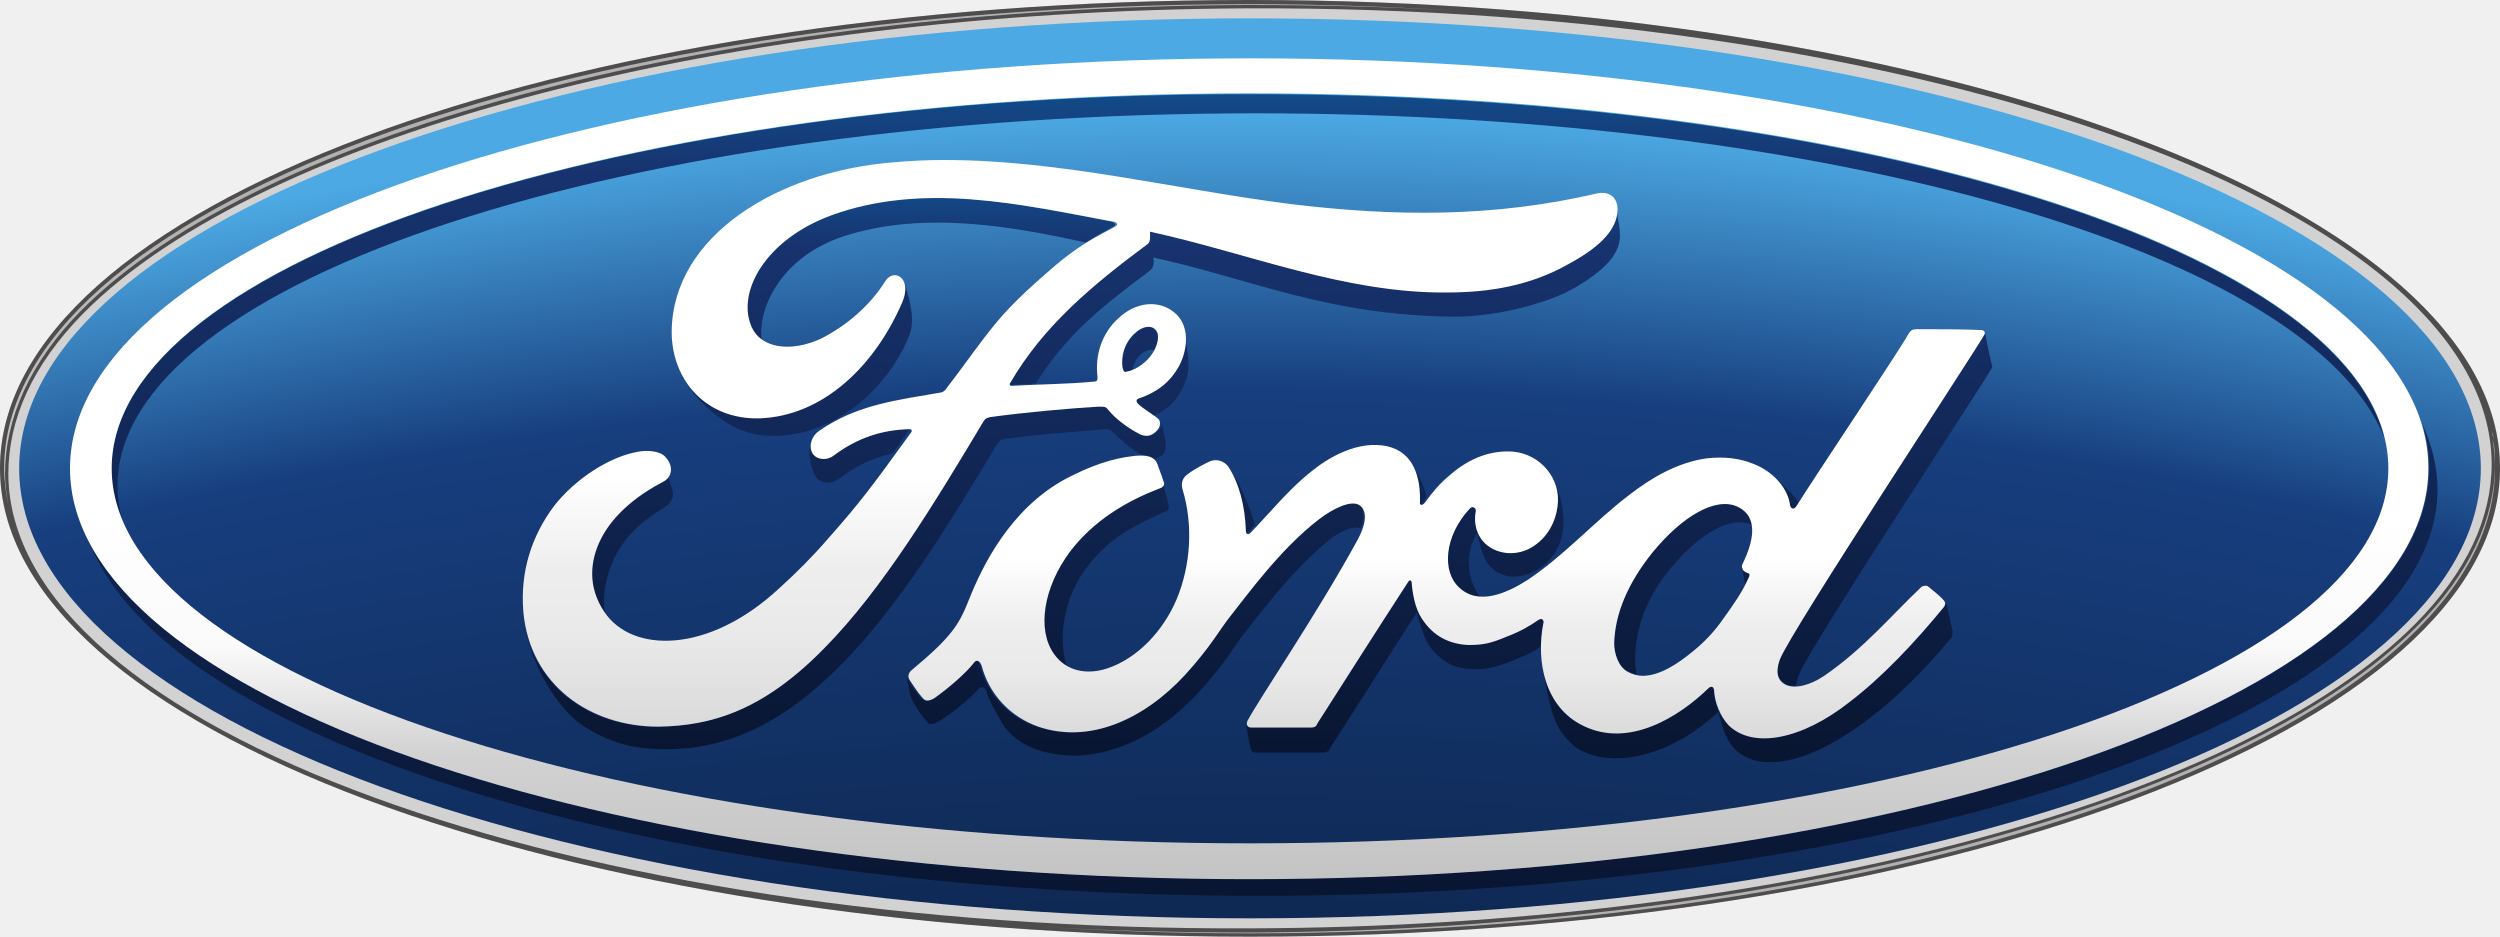
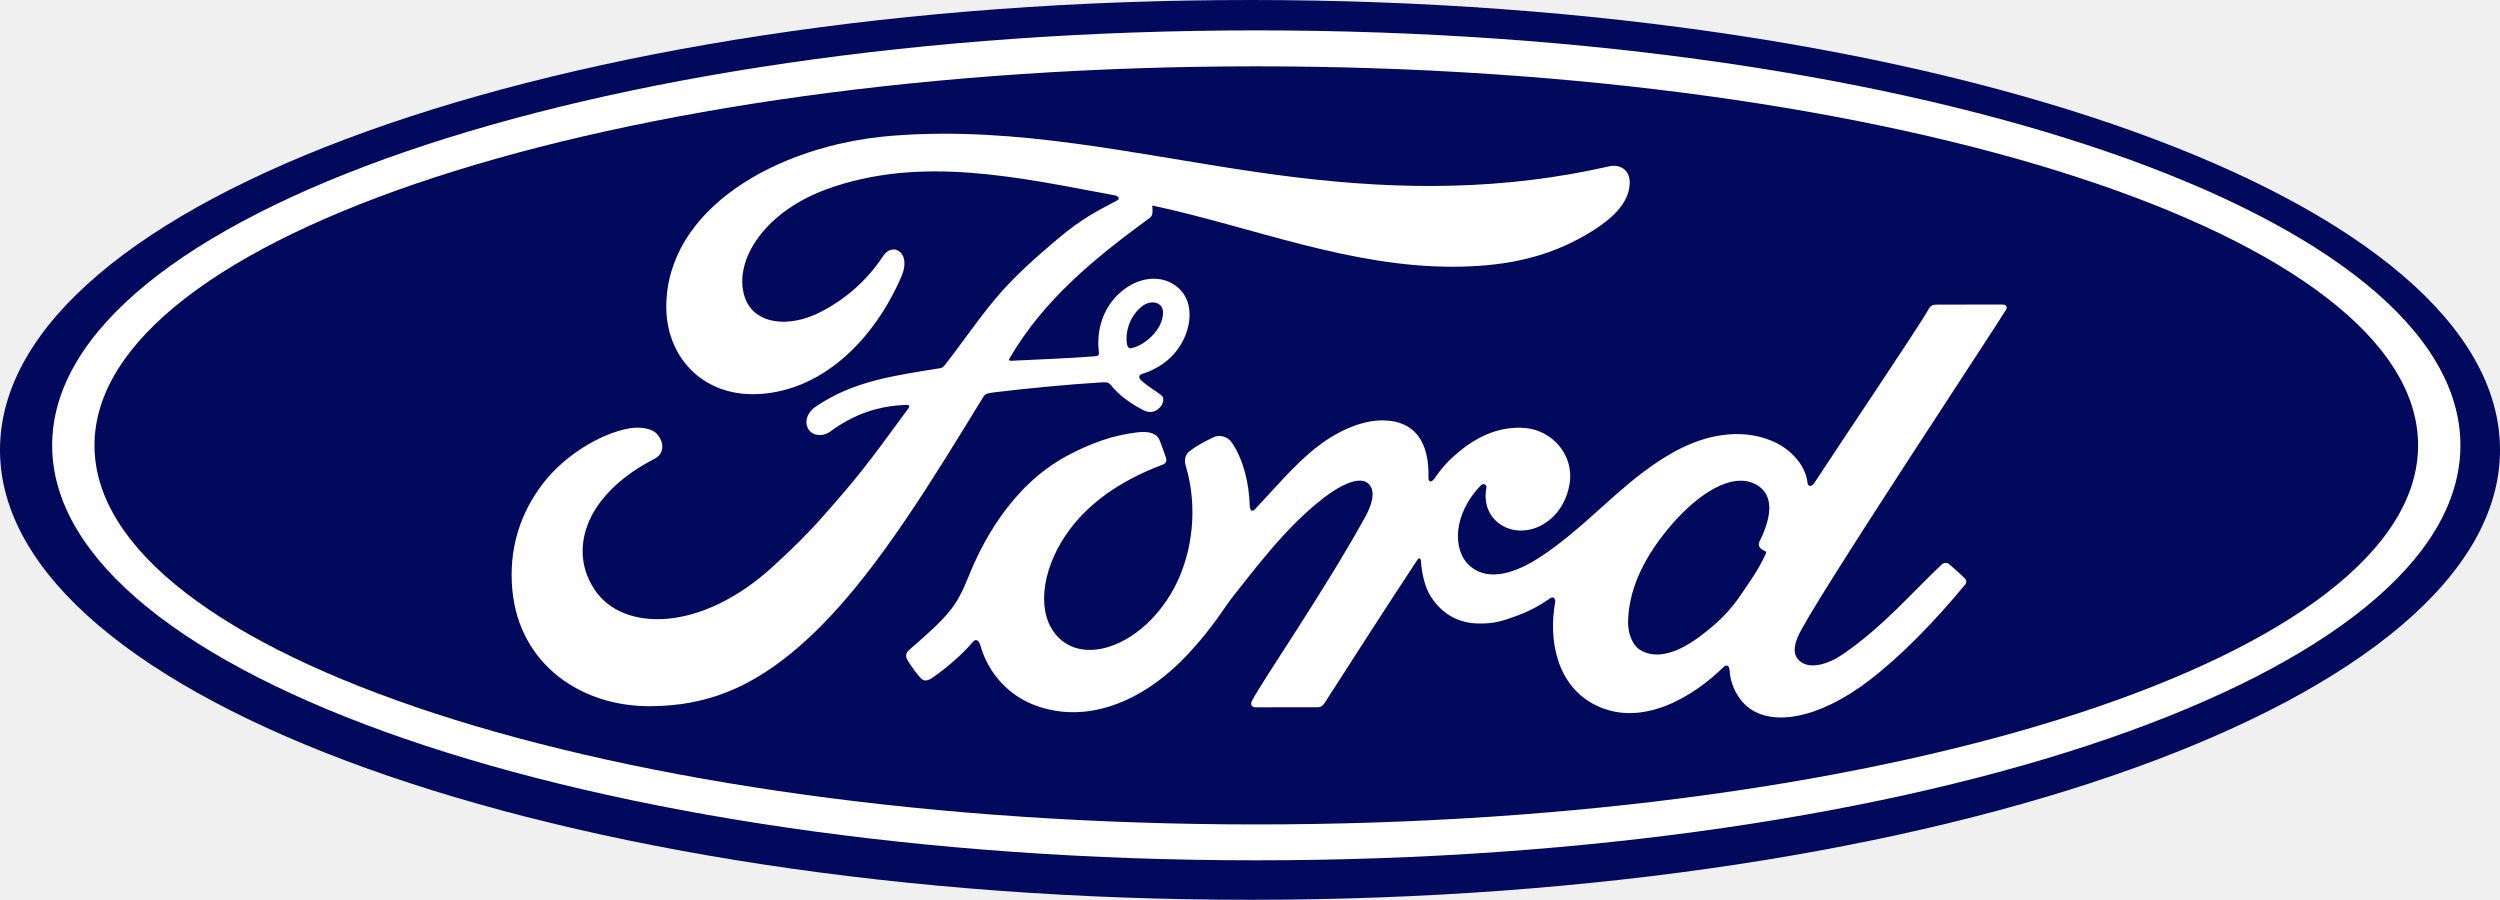
- <svg xmlns="http://www.w3.org/2000/svg" version="1.1" id="svg6096" x="0px" y="0px" viewBox="0 0 300 112.406" style="enable-background:new 0 0 300 112.5;" xml:space="preserve">
-   <style type="text/css">
- 	.st0{fill:#D3D2D2;}
- 	.st1{fill:url(#path3558_1_);}
- 	.st2{fill:url(#path3580_1_);}
- 	.st3{fill:url(#path3602_1_);}
- 	.st4{fill:url(#path3624_1_);}
- 	.st5{fill:url(#path3646_1_);}
- 	.st6{fill:url(#path3668_1_);}
- 	.st7{fill:url(#path3690_1_);}
- 	.st8{fill:url(#path3742_1_);}
- 	.st9{fill:url(#path3764_1_);}
- 	.st10{fill:url(#path3786_1_);}
- 	.st11{fill:url(#path3808_1_);}
- 	.st12{fill:url(#path3830_1_);}
- 	.st13{fill:url(#path3852_1_);}
- 	.st14{fill:url(#path3874_1_);}
- 	.st15{fill:url(#path3896_1_);}
- 	.st16{fill:url(#path3918_1_);}
- 	.st17{fill:url(#path3940_1_);}
- 	.st18{fill:url(#path3962_1_);}
- 	.st19{fill:url(#path3984_1_);}
- 	.st20{fill:url(#path4006_1_);}
- 	.st21{fill:url(#path4028_1_);}
- 	.st22{fill:url(#path4050_1_);}
- 	.st23{fill:url(#path4072_1_);}
- 	.st24{fill:url(#path4094_1_);}
- 	.st25{fill:#4F4C4D;}
- 	.st26{fill:url(#path4130_1_);}
- 	.st27{fill:url(#path4154_1_);}
- 	.st28{fill:url(#path4180_1_);}
- 	.st29{fill:url(#path4206_1_);}
- 	.st30{fill:url(#path4232_1_);}
- </style>
-   <path id="path3532" class="st0" d="M299.1,51.9c0.1,0.3,0.1,0.5,0.1,0.8C299.2,52.4,299.1,52.2,299.1,51.9 M150,0  C66.7,0,0,25,0,56.2c0,31.1,67.3,56.2,150,56.2c82.7,0,150-25.2,150-56.2C300,25.2,232.7,0,150,0" />
-   <radialGradient id="path3558_1_" cx="-807.754" cy="596.238" r="1" gradientTransform="matrix(647.6554 0 0 -631.5305 523294.938 377163.094)" gradientUnits="userSpaceOnUse">
-     <stop offset="0" style="stop-color:#00050D" />
-     <stop offset="0.7" style="stop-color:#051125" />
-     <stop offset="0.904" style="stop-color:#173E7E" />
-     <stop offset="0.955" style="stop-color:#4CA9E3" />
-     <stop offset="1" style="stop-color:#4CA9E3" />
-   </radialGradient>
-   <path id="path3558" class="st1" d="M2.3,56.2c0,29.8,66.1,54,147.7,54l0,0c81.6,0,147.7-24.1,147.7-54l0,0c0-29.8-66.1-54-147.7-54  l0,0C68.4,2.2,2.3,26.4,2.3,56.2" />
-   <linearGradient id="path3580_1_" gradientUnits="userSpaceOnUse" x1="-813.207" y1="589.941" x2="-812.207" y2="589.941" gradientTransform="matrix(0 -114.3202 -114.3202 0 67591.914 -92852.281)">
-     <stop offset="0" style="stop-color:#08142E" />
-     <stop offset="0.809" style="stop-color:#17326E" />
-     <stop offset="1" style="stop-color:#0D69A9" />
-   </linearGradient>
-   <path id="path3580" class="st2" d="M13.4,56.2c0,2,0.4,4,1.2,6l0,0c-0.3-1.3-0.5-2.6-0.5-3.9l0,0c0-24.7,61.1-44.7,136.6-44.7l0,0  c69.4,0,126.7,16.9,135.4,38.9l0,0c-5.8-23.1-64.5-41.2-136.1-41.2l0,0C74.6,11.2,13.4,31.4,13.4,56.2" />
-   <linearGradient id="path3602_1_" gradientUnits="userSpaceOnUse" x1="-813.207" y1="589.942" x2="-812.207" y2="589.942" gradientTransform="matrix(0 -114.3306 -114.3306 0 67599.969 -92860.68)">
-     <stop offset="0" style="stop-color:#08142E" />
-     <stop offset="0.809" style="stop-color:#17326E" />
-     <stop offset="1" style="stop-color:#0D69A9" />
-   </linearGradient>
-   <path id="path3602" class="st3" d="M291.5,56.2c0,27.2-63.4,49.3-141.5,49.3l0,0C80.4,105.5,22.6,88,10.7,65l0,0  c9.1,24,68.4,42.5,140.3,42.5l0,0c78.2,0,141.5-21.9,141.5-48.8l0,0c0-2.7-0.7-5.4-1.9-8l0,0C291.2,52.4,291.5,54.3,291.5,56.2" />
-   <linearGradient id="path3624_1_" gradientUnits="userSpaceOnUse" x1="-815.072" y1="586.812" x2="-814.072" y2="586.812" gradientTransform="matrix(0 -79.21 -79.21 0 46656.984 -64467.785)">
-     <stop offset="0" style="stop-color:#08142E" />
-     <stop offset="0.809" style="stop-color:#17326E" />
-     <stop offset="1" style="stop-color:#0D69A9" />
-   </linearGradient>
-   <path id="path3624" class="st4" d="M176.4,61c-3.2,3.3-3.4,7.6-1.3,9.5l0,0c0.7,0.7,1.6,1,2.5,1.1l0,0c-1.4-1.7-2-5.1-0.3-7.7l0,0  c-0.3-0.8-0.4-1.7-0.2-2.6l0,0c0-0.2-0.1-0.4-0.3-0.4l0,0C176.6,60.8,176.5,60.9,176.4,61" />
-   <linearGradient id="path3646_1_" gradientUnits="userSpaceOnUse" x1="-814.992" y1="586.946" x2="-813.992" y2="586.946" gradientTransform="matrix(0 -80.2656 -80.2656 0 47321.023 -65321.43)">
-     <stop offset="0" style="stop-color:#08142E" />
-     <stop offset="0.809" style="stop-color:#17326E" />
-     <stop offset="1" style="stop-color:#0D69A9" />
-   </linearGradient>
-   <path id="path3646" class="st5" d="M209.1,68c0,0.5,0.2,1.4,0.3,2.1l0,0c0.2-0.3,0.3-0.6,0.5-1l0,0c0.1-0.3,0.1-0.3-0.1-0.4l0,0  c-0.3-0.1-0.7-0.4-0.7-0.6l0,0C209,68.1,209,68.1,209.1,68L209.1,68L209.1,68L209.1,68z" />
-   <linearGradient id="path3668_1_" gradientUnits="userSpaceOnUse" x1="-815.541" y1="586.024" x2="-814.541" y2="586.024" gradientTransform="matrix(0 -73.5277 -73.5277 0 43303.434 -59873.602)">
-     <stop offset="0" style="stop-color:#08142E" />
-     <stop offset="0.809" style="stop-color:#17326E" />
-     <stop offset="1" style="stop-color:#0D69A9" />
-   </linearGradient>
-   <path id="path3668" class="st6" d="M212.9,57.2c1.1,1,1.7,2.2,1.8,3.4l0,0c0,0.5,0.5,0.6,0.8,0.1l0,0c0.1-0.1,0.2-0.3,0.3-0.5l0,0  c-0.1-0.1-0.2-0.2-0.3-0.4l0,0C215.1,59.3,214,58.2,212.9,57.2L212.9,57.2z" />
-   <linearGradient id="path3690_1_" gradientUnits="userSpaceOnUse" x1="-815.328" y1="586.382" x2="-814.328" y2="586.382" gradientTransform="matrix(0 -76.0038 -76.0038 0 44737.418 -61875.711)">
-     <stop offset="0" style="stop-color:#08142E" />
-     <stop offset="0.809" style="stop-color:#17326E" />
-     <stop offset="1" style="stop-color:#0D69A9" />
-   </linearGradient>
-   <path id="path3690" class="st7" d="M169,55.2c0.8,1.2,1.2,2.8,1.2,4.9l0,0c0,0.5,0.4,0.5,0.6,0.1l0,0c0.1-0.2,0.3-0.4,0.4-0.6l0,0  C170.7,57.7,169.7,55.9,169,55.2z" />
-   <linearGradient id="path3742_1_" gradientUnits="userSpaceOnUse" x1="-815.002" y1="586.93" x2="-814.002" y2="586.93" gradientTransform="matrix(0 -80.1365 -80.1365 0 47236.438 -65217.027)">
-     <stop offset="0" style="stop-color:#08142E" />
-     <stop offset="0.809" style="stop-color:#17326E" />
-     <stop offset="1" style="stop-color:#0D69A9" />
-   </linearGradient>
-   <path id="path3742" class="st8" d="M198.3,66.2c-3,3.6-4.6,7.3-4.6,10.9l0,0c0,1.3,0.5,2.9,1.6,3.4l0,0c0.4,0.2,0.7,0.3,1.1,0.4l0,0  c-0.1-0.5-0.2-1-0.2-1.4l0,0c0-3.7,1.1-7.4,4.1-11.1l0,0c3.6-4.4,7.4-6.6,10-5.4l0,0c-0.1-1-0.6-1.8-1.7-2.3l0,0  c-0.5-0.2-1-0.3-1.6-0.3l0,0C204.4,60.4,201.2,62.6,198.3,66.2" />
-   <linearGradient id="path3764_1_" gradientUnits="userSpaceOnUse" x1="-815.003" y1="586.928" x2="-814.003" y2="586.928" gradientTransform="matrix(0 -80.1195 -80.1195 0 47156.973 -65203.328)">
-     <stop offset="0" style="stop-color:#08142E" />
-     <stop offset="0.809" style="stop-color:#17326E" />
-     <stop offset="1" style="stop-color:#0D69A9" />
-   </linearGradient>
-   <path id="path3764" class="st9" d="M138.9,58.5c-4,1.5-8,3.9-10.8,7.6l0,0c-3.2,4.2-4,9.3-1.9,12.3l0,0c0.5,0.7,1.1,1.2,1.8,1.5l0,0  c-1.1-3.5-0.3-8.2,2.4-11.8l0,0c2.8-3.7,5.9-5.1,9.4-6.7l0,0c0.5-0.2,0.5-0.5,0.4-0.9l0,0c-0.2-0.7-0.6-2.5-0.8-2.9l0,0l0,0  C139.5,58.1,139.4,58.4,138.9,58.5" />
-   <linearGradient id="path3786_1_" gradientUnits="userSpaceOnUse" x1="-815.045" y1="586.858" x2="-814.045" y2="586.858" gradientTransform="matrix(0 -79.5717 -79.5717 0 46864.562 -64760.156)">
-     <stop offset="0" style="stop-color:#08142E" />
-     <stop offset="0.809" style="stop-color:#17326E" />
-     <stop offset="1" style="stop-color:#0D69A9" />
-   </linearGradient>
-   <path id="path3786" class="st10" d="M168.9,69.8c-3.7,5.7-7.2,11.2-10.9,17l0,0c-0.2,0.3-0.4,0.4-0.7,0.5l0,0c-2.3,0-4.8,0-7.3,0  l0,0c-0.3,0-0.4-0.1-0.5-0.3l0,0c0.2,0.9,0.5,2.5,0.6,2.9l0,0c0.1,0.3,0.3,0.4,0.5,0.4l0,0c2.7,0,6,0,8.3,0l0,0  c0.3,0,0.6-0.2,0.7-0.5l0,0c3.4-5.3,7-11,10.4-16.3l0,0c0.8,2.7,1.1,3.9,2.6,5.2l0,0c1.4,1.3,2.7,1.6,4.7,1.6l0,0  c1.8,0,3.5-0.7,5.6-1.6l0,0c0.8-0.3,1.4-0.7,2-1.1l0,0c0-1,0.1-2,0.3-2.9l0,0c0-0.1-0.1-0.7-0.6-0.4l0,0c-1,0.7-2.2,1.4-3.8,2l0,0  c-1.9,0.7-2.8,1-4.6,1l0,0c-2.2,0-4.2-1-5.6-3.2l0,0c-0.8-1.2-1.1-3-1.2-4.3l0,0c0-0.1-0.1-0.2-0.2-0.2l0,0  C169.1,69.7,169,69.7,168.9,69.8" />
-   <linearGradient id="path3808_1_" gradientUnits="userSpaceOnUse" x1="-815.001" y1="586.932" x2="-814.001" y2="586.932" gradientTransform="matrix(0 -80.1548 -80.1548 0 47255.039 -65231.855)">
-     <stop offset="0" style="stop-color:#08142E" />
-     <stop offset="0.809" style="stop-color:#17326E" />
-     <stop offset="1" style="stop-color:#0D69A9" />
-   </linearGradient>
-   <path id="path3808" class="st11" d="M233.3,72.8c-3.6,4.4-7.5,8.5-11.3,11.4l0,0c-5.9,4.6-11.7,5.7-14.6,2.8l0,0  c-1.1-1.1-1.7-2.6-1.7-4l0,0c0-0.7-0.4-0.7-0.7-0.4l0,0c-3.5,3.4-9.5,7.2-15,4.5l0,0c-2.7-1.4-4.2-3.9-4.8-6.7l0,0  c0.3,2,0.8,4.9,1.7,6.7l0,0c0.6,1.2,2,2.6,2.9,3l0,0c4.9,2.4,11.8-0.3,16.3-4.6l0,0c0-0.1,0.1-0.1,0.1-0.1l0,0  c0.2,0.8,0.5,1.7,0.5,1.8l0,0c0.3,1,0.8,1.9,1.2,2.4l0,0c3.1,3.5,9.5,1.9,16.3-3.3l0,0c3.8-2.9,6.6-5.8,10-9.8l0,0  c0.1-0.2,0.1-0.4,0.1-0.8l0,0c-0.2-0.9-0.5-2.4-0.7-3.2l0,0C233.4,72.5,233.4,72.7,233.3,72.8 M185.1,80.2c0,0.1,0,0.2,0,0.2l0,0  C185.1,80.4,185.1,80.3,185.1,80.2L185.1,80.2C185.1,80.3,185.1,80.2,185.1,80.2L185.1,80.2z" />
-   <linearGradient id="path3830_1_" gradientUnits="userSpaceOnUse" x1="-814.997" y1="586.938" x2="-813.997" y2="586.938" gradientTransform="matrix(0 -80.2057 -80.2057 0 47258.246 -65272.996)">
-     <stop offset="0" style="stop-color:#08142E" />
-     <stop offset="0.809" style="stop-color:#17326E" />
-     <stop offset="1" style="stop-color:#0D69A9" />
-   </linearGradient>
-   <path id="path3830" class="st12" d="M186.8,60.7c-0.3,2.2-1.5,4.1-3.5,5.1l0,0c-1.7,0.8-3.7,0.7-5.1-0.6l0,0c-0.4-0.4-0.7-0.9-1-1.4  l0,0c0.4,1.6,0.7,2.8,1.1,3.5l0,0c1.3,2,3.6,2.5,6.1,1.1l0,0c1.8-1,3.4-3.1,3.2-6.4l0,0c-0.1-1.7-0.6-3.4-1.4-4.8l0,0  C186.8,58.3,187,59.5,186.8,60.7" />
-   <linearGradient id="path3852_1_" gradientUnits="userSpaceOnUse" x1="-815.002" y1="586.929" x2="-814.002" y2="586.929" gradientTransform="matrix(0 -80.1351 -80.1351 0 47259.828 -65215.953)">
-     <stop offset="0" style="stop-color:#08142E" />
-     <stop offset="0.809" style="stop-color:#17326E" />
-     <stop offset="1" style="stop-color:#0D69A9" />
-   </linearGradient>
-   <path id="path3852" class="st13" d="M238.1,40.1c-1.1,2-23.1,35.4-24.5,38.9l0,0c-0.4,1.1-0.5,1.9,0,2.5l0,0  c0.5,0.6,1.1,0.8,1.9,0.8l0,0c0.1-0.4,0.2-0.9,0.4-1.4l0,0c1.4-3.5,22-34.7,23.1-36.7l0,0c0.1-0.2,0.1-0.4,0-0.5l0,0  c-0.1-0.3-0.8-3.6-0.8-3.9l0,0C238.2,39.9,238.2,40,238.1,40.1" />
-   <linearGradient id="path3874_1_" gradientUnits="userSpaceOnUse" x1="-815.144" y1="586.692" x2="-814.144" y2="586.692" gradientTransform="matrix(0 -78.2857 -78.2857 0 46078.316 -63720.621)">
-     <stop offset="0" style="stop-color:#08142E" />
-     <stop offset="0.809" style="stop-color:#17326E" />
-     <stop offset="1" style="stop-color:#0D69A9" />
-   </linearGradient>
-   <path id="path3874" class="st14" d="M146.9,55.7c0.1,0.1,0.1,0.1,0.2,0.2l0,0c1.3,2,2,4.7,2.1,7.6l0,0c0.1,0.6,0.3,0.6,0.6,0.3l0,0  c0.3-0.3,0.5-0.6,0.8-0.8l0,0c-0.4-1.5-1-2.9-1.6-4.2l0,0C148.8,58.2,147.8,56.5,146.9,55.7z" />
-   <linearGradient id="path3896_1_" gradientUnits="userSpaceOnUse" x1="-815.043" y1="586.861" x2="-814.043" y2="586.861" gradientTransform="matrix(0 -79.5963 -79.5963 0 46848.242 -64780.055)">
-     <stop offset="0" style="stop-color:#08142E" />
-     <stop offset="0.809" style="stop-color:#17326E" />
-     <stop offset="1" style="stop-color:#0D69A9" />
-   </linearGradient>
-   <path id="path3896" class="st15" d="M158.1,62.3c-4.7,3.6-8.7,9.2-10.7,11.7l0,0c-1.2,1.5-2.3,3.6-5.4,7l0,0  c-4.9,5.3-11.4,8.4-17.6,6.2l0,0c-3.4-1.1-5.9-3.9-6.8-7.3l0,0c-0.2-0.7-0.6-0.8-0.9-0.4l0,0c-1,1.3-3.1,3.1-4.8,4.3l0,0  c-0.2,0.1-0.7,0.4-1.1,0.2l0,0c-0.4-0.2-1.6-2-1.9-2.5l0,0c0-0.1-0.1-0.1-0.1-0.2l0,0v0c0.4,2.2,0.5,2.5,1.1,3.5l0,0  c0.7,1.1,1.4,1.9,1.5,2l0,0c0.4,0.2,0.8,0,1-0.1l0,0c1.3-0.7,3.9-2.7,5.1-4.1l0,0c0.3-0.3,0.7-0.1,0.8,0.2l0,0  c0.5,1.5,1.2,2.6,1.9,3.9l0,0c0.8,1.4,2.5,2.8,4.7,3.4l0,0c2.8,0.8,5.9,0.9,9.9-0.6l0,0c3.2-1.2,6.6-3.7,9.2-6.6l0,0  c3.1-3.4,4.2-5.5,5.4-7l0,0c2-2.5,5.2-6.9,9.6-10.7l0,0c1.5-1.3,3.2-2.2,4.3-1.8l0,0c0.6-1.6,0.3-2.5-0.3-3l0,0  c-0.2-0.1-0.5-0.2-0.8-0.2l0,0C161,60.4,159.5,61.3,158.1,62.3" />
-   <linearGradient id="path3918_1_" gradientUnits="userSpaceOnUse" x1="-815.002" y1="586.929" x2="-814.002" y2="586.929" gradientTransform="matrix(0 -80.1316 -80.1316 0 47107.398 -65213.121)">
-     <stop offset="0" style="stop-color:#08142E" />
-     <stop offset="0.809" style="stop-color:#17326E" />
-     <stop offset="1" style="stop-color:#0D69A9" />
-   </linearGradient>
-   <path id="path3918" class="st16" d="M79.3,57.8c-2.7,1.4-5.9,3.7-7.5,6.9l0,0c-1.3,2.6-1.5,5.7,0.4,8.7l0,0c0.2,0.2,0.3,0.5,0.5,0.7  l0,0c-0.6-2.5,0.1-5.1,1-7.1l0,0c1.6-3.2,3.8-4.7,6-6.1l0,0c0.9-0.6,1.4-1.2,0.8-2.7l0,0c-0.2-0.4-0.3-1.2-0.4-1.9l0,0  C80.2,56.9,79.9,57.5,79.3,57.8" />
-   <linearGradient id="path3940_1_" gradientUnits="userSpaceOnUse" x1="-815.004" y1="586.927" x2="-814.004" y2="586.927" gradientTransform="matrix(0 -80.1145 -80.1145 0 47133.027 -65199.25)">
-     <stop offset="0" style="stop-color:#08142E" />
-     <stop offset="0.809" style="stop-color:#17326E" />
-     <stop offset="1" style="stop-color:#0D69A9" />
-   </linearGradient>
-   <path id="path3940" class="st17" d="M99.4,25.9c-7.7,2.9-11.1,9-9.5,13.1l0,0c0.3,0.8,0.8,1.4,1.5,1.8l0,0  c-0.5-3.8,2.3-9.9,9.7-12.4l0,0c9.7-3.2,20.5-1.2,29.2,0.7l0,0c1.2-0.8,2.3-1.3,3.3-1.9l0,0c0.5-0.3-0.1-0.6-0.2-0.6l0,0  c-6.9-1.3-14.1-2.9-21.1-2.9l0,0C107.9,23.7,103.6,24.3,99.4,25.9" />
-   <linearGradient id="path3962_1_" gradientUnits="userSpaceOnUse" x1="-815.002" y1="586.929" x2="-814.002" y2="586.929" gradientTransform="matrix(0 -80.1344 -80.1344 0 47134.477 -65215.367)">
-     <stop offset="0" style="stop-color:#08142E" />
-     <stop offset="0.809" style="stop-color:#17326E" />
-     <stop offset="1" style="stop-color:#0D69A9" />
-   </linearGradient>
-   <path id="path3962" class="st18" d="M131.7,48.8c-3.5,0.2-8.9,0.7-12.6,1.2l0,0c-0.9,0.1-1,0.3-1.2,0.6l0,0  c-5.9,9.7-12.1,20.1-19,27.1l0,0c-7.4,7.5-13.5,9.5-20,9.5l0,0c-7.5,0.1-14.2-4.2-15.9-11.7l0,0c0.9,4.2,3.6,9.2,6.7,11.4l0,0  c3.2,2.2,6.3,3,9.9,3l0,0c7.4,0.1,14.2-2.9,21.4-10.2l0,0c6.9-7,12.9-16.8,18.7-26.5l0,0c0.2-0.3,0.4-0.5,1.4-0.6l0,0  c3.7-0.5,7-0.7,10.3-1l0,0c1-0.1,1.7-0.2,2.1,0.2l0,0c1.2,1.2,2.5,2.3,3.5,2.8l0,0c0.6,0,1.1,0.1,1.5,0.5l0,0c0.4-0.1,0.7-0.3,1-0.5  l0,0c0.4-0.4,0.4-0.9,0.4-1.3l0,0c-0.1-0.8-0.4-2.4-0.6-2.8l0,0c0.2,0.3,0.1,0.8-0.3,1.2l0,0c-0.3,0.3-0.7,0.6-1.2,0.6l0,0  c-0.4,0-0.7-0.2-1.2-0.4l0,0c-1.1-0.6-2.5-1.6-3.4-2.7l0,0c-0.2-0.3-0.4-0.4-0.8-0.4l0,0C132,48.7,131.9,48.8,131.7,48.8" />
-   <linearGradient id="path3984_1_" gradientUnits="userSpaceOnUse" x1="-814.999" y1="586.934" x2="-813.999" y2="586.934" gradientTransform="matrix(0 -80.1746 -80.1746 0 47160.359 -65247.84)">
-     <stop offset="0" style="stop-color:#08142E" />
-     <stop offset="0.809" style="stop-color:#17326E" />
-     <stop offset="1" style="stop-color:#0D69A9" />
-   </linearGradient>
-   <path id="path3984" class="st19" d="M99.9,54.6c-0.8,0.6-2,0.5-2.5-0.3l0,0c-0.2-0.3-0.3-0.6-0.3-0.8l0,0c-0.1,1.3,0.4,3.1,0.8,3.7  l0,0c0.4,0.7,1.7,1,2.7,0.3l0,0c2.2-1.7,4.3-2.6,6.5-3.1l0,0c0.6-0.8,1.2-1.7,1.9-2.7l0,0c0.1-0.1,0.1-0.2,0-0.2l0,0  c0-0.1-0.1-0.1-0.3-0.1l0,0C105.6,51.5,102.7,52.5,99.9,54.6" />
-   <linearGradient id="path4006_1_" gradientUnits="userSpaceOnUse" x1="-815.133" y1="586.711" x2="-814.133" y2="586.711" gradientTransform="matrix(0 -78.4306 -78.4306 0 46209.645 -63838.473)">
-     <stop offset="0" style="stop-color:#08142E" />
-     <stop offset="0.809" style="stop-color:#17326E" />
-     <stop offset="1" style="stop-color:#0D69A9" />
-   </linearGradient>
-   <path id="path4006" class="st20" d="M193.5,23.8c0,0.1,0.1,0.1,0.1,0.2l0,0C193.6,23.9,193.6,23.8,193.5,23.8z" />
-   <linearGradient id="path4028_1_" gradientUnits="userSpaceOnUse" x1="-815.003" y1="586.928" x2="-814.003" y2="586.928" gradientTransform="matrix(0 -80.1255 -80.1255 0 47185.605 -65208.18)">
-     <stop offset="0" style="stop-color:#08142E" />
-     <stop offset="0.809" style="stop-color:#17326E" />
-     <stop offset="1" style="stop-color:#0D69A9" />
-   </linearGradient>
-   <path id="path4028" class="st21" d="M193.9,25.2c-0.1,2.1-1.8,4.2-5.9,6.4l0,0c-4.7,2.6-9.5,3.3-14.6,3.4l0,0  c-12.3,0.1-23.8-4.7-35.6-7.3l0,0c0,0.5,0.1,1.1-0.3,1.5l0,0C130.9,34.1,125,39,121,45.9l0,0c-0.1,0.2-0.1,0.3,0.2,0.3l0,0  c1.1-0.1,2.1-0.1,3.1-0.2l0,0c3.6-5.7,7.5-8.9,13.4-13.3l0,0c0.4-0.3,0.9-0.6,0.7-1.8l0,0c11.9,2.6,20.9,7,36.3,7.1l0,0  c4.6,0,11-1.5,14.5-3.6l0,0c4-2.4,5.1-4.2,5.2-6l0,0c0-0.6-0.1-1.5-0.2-1.9l0,0c-0.1-0.6-0.2-1.4-0.4-2l0,0  C193.9,24.6,193.9,24.9,193.9,25.2" />
-   <linearGradient id="path4050_1_" gradientUnits="userSpaceOnUse" x1="-815.354" y1="586.34" x2="-814.354" y2="586.34" gradientTransform="matrix(0 -75.7006 -75.7006 0 44523.125 -61631.156)">
-     <stop offset="0" style="stop-color:#08142E" />
-     <stop offset="0.809" style="stop-color:#17326E" />
-     <stop offset="1" style="stop-color:#0D69A9" />
-   </linearGradient>
-   <path id="path4050" class="st22" d="M136.6,39.7c-0.1,0.1-0.3,0.3-0.5,0.4l0,0c-1.2,1.2-1.5,2.8-1.4,4l0,0c0.1,0.5,0.3,0.6,0.5,0.5  l0,0c0.2,0,0.5-0.1,0.7-0.2l0,0c0.1-0.7,0.4-1.3,1-1.9l0,0c0.5-0.4,1.1-0.6,1.6-0.5l0,0c0.5-0.9,0.6-2,0-2.5l0,0  c-0.2-0.2-0.5-0.3-0.9-0.3l0,0C137.4,39.3,137,39.4,136.6,39.7" />
-   <linearGradient id="path4072_1_" gradientUnits="userSpaceOnUse" x1="-815.002" y1="586.929" x2="-814.002" y2="586.929" gradientTransform="matrix(0 -80.1342 -80.1342 0 47172.555 -65215.188)">
-     <stop offset="0" style="stop-color:#08142E" />
-     <stop offset="0.809" style="stop-color:#17326E" />
-     <stop offset="1" style="stop-color:#0D69A9" />
-   </linearGradient>
-   <path id="path4072" class="st23" d="M141.3,43.9c-1.1,2.2-3,3.3-4.8,3.9l0,0c0,0-0.4,0.1-0.3,0.4l0,0c0,0.4,1.3,1.2,2.1,1.7l0,0  c0.1,0,0.3-0.1,0.3-0.1l0,0c0.9-0.4,2.4-1.3,3.3-3.2l0,0c0.6-1.2,0.9-2.2,0.6-4.4l0,0c-0.2-1.5-0.5-2.9-0.9-3.5l0,0  C142.5,40.3,142.2,42.3,141.3,43.9" />
-   <linearGradient id="path4094_1_" gradientUnits="userSpaceOnUse" x1="-815.002" y1="586.93" x2="-814.002" y2="586.93" gradientTransform="matrix(0 -80.1372 -80.1372 0 47130.418 -65217.613)">
-     <stop offset="0" style="stop-color:#08142E" />
-     <stop offset="0.809" style="stop-color:#17326E" />
-     <stop offset="1" style="stop-color:#0D69A9" />
-   </linearGradient>
-   <path id="path4094" class="st24" d="M108.5,33.8c0.2,0.5,0.2,1.4-0.2,2.4l0,0c-3.3,7.7-9.5,13.7-17.1,14l0,0c-4.6,0.1-8-2.2-9.6-5.6  l0,0c1.2,2.6,3.6,4.9,5.7,6.2l0,0c1.6,1,3.7,1.6,6,1.5l0,0c7.9-0.3,13.9-6.8,15.9-12.3l0,0c0.5-1.5,0.1-3.1-0.1-4.1l0,0  C108.9,35.4,108.8,34.5,108.5,33.8L108.5,33.8L108.5,33.8z" />
-   <path id="path4106" class="st25" d="M299.1,51.9c0.1,0.3,0.1,0.5,0.1,0.8C299.2,52.4,299.1,52.2,299.1,51.9 M1,56.9  c0-6.6,2.9-13.1,9-19.3C31.5,15.9,87.7,1.3,149.7,1C231.9,0.7,298.8,25.2,299,55.6c0,6.6-3,13-9.1,19.2  c-21.5,21.7-77.6,36.4-139.6,36.6C68.1,111.8,1.2,87.3,1,56.9 M150,0C66.7,0,0,25,0,56.2c0,31.1,67.3,56.2,150,56.2  c82.7,0,150-25.2,150-56.2C300,25.2,232.7,0,150,0" />
-   <linearGradient id="path4130_1_" gradientUnits="userSpaceOnUse" x1="-814.029" y1="592.109" x2="-813.029" y2="592.109" gradientTransform="matrix(-34.6579 -129.3445 -129.3445 34.6579 48490.48 -125672.055)">
-     <stop offset="0" style="stop-color:#B2B1B1" />
-     <stop offset="0.35" style="stop-color:#DEDDDE" />
-     <stop offset="0.65" style="stop-color:#DEDDDE" />
-     <stop offset="1" style="stop-color:#B2B1B1" />
-   </linearGradient>
-   <path id="path4130" class="st26" d="M0.5,56.2c0,1.5,0.2,2.9,0.5,4.4l0,0c-0.2-1.2-0.4-2.5-0.4-3.7l0,0c0-6.7,3-13.4,9.1-19.6l0,0  C31.3,15.5,87.6,0.8,149.7,0.6l0,0c8.6,0,17.1,0.2,25.3,0.7l0,0c-8.1-0.5-16.5-0.8-25-0.8l0,0C67.1,0.5,0.5,25.3,0.5,56.2" />
-   <linearGradient id="path4154_1_" gradientUnits="userSpaceOnUse" x1="-814.053" y1="592.086" x2="-813.053" y2="592.086" gradientTransform="matrix(-34.497 -128.7448 -128.7448 34.497 48353.828 -125161.703)">
-     <stop offset="0" style="stop-color:#B2B1B1" />
-     <stop offset="0.35" style="stop-color:#DEDDDE" />
-     <stop offset="0.65" style="stop-color:#DEDDDE" />
-     <stop offset="1" style="stop-color:#B2B1B1" />
-   </linearGradient>
-   <path id="path4154" class="st27" d="M299.4,55.6c0,6.7-3.1,13.3-9.3,19.5l0,0c-21.5,21.7-77.8,36.5-139.9,36.8l0,0  c-8.8,0-17.4-0.2-25.8-0.7l0,0c8.3,0.5,16.8,0.8,25.5,0.8l0,0c82.5,0,149.5-25.2,149.5-55.8l0,0c0-1.2-0.1-2.3-0.3-3.5l0,0  C299.4,53.7,299.4,54.7,299.4,55.6" />
-   <linearGradient id="path4180_1_" gradientUnits="userSpaceOnUse" x1="-804.814" y1="604.023" x2="-803.814" y2="604.023" gradientTransform="matrix(0 114.9095 114.9095 0 -69257.969 92479.391)">
-     <stop offset="0" style="stop-color:#FFFFFF" />
-     <stop offset="0.552" style="stop-color:#FFFFFF" />
-     <stop offset="0.691" style="stop-color:#FAFAFA" />
-     <stop offset="0.8" style="stop-color:#D3D2D2" />
-     <stop offset="1" style="stop-color:#BDBCBC" />
-   </linearGradient>
-   <path id="path4180" class="st28" d="M8.4,56.2c0,27.2,63.4,49.3,141.5,49.3l0,0c78.2,0,141.5-22.1,141.5-49.3l0,0  C291.5,29,228.2,7,150,7l0,0C71.8,7,8.4,29,8.4,56.2 M13.4,56.2c0-24.9,61.1-45,136.6-45l0,0c75.4,0,136.6,20.1,136.6,45l0,0  c0,24.9-61.1,45-136.6,45l0,0C74.6,101.2,13.4,81.1,13.4,56.2" />
-   <linearGradient id="path4206_1_" gradientUnits="userSpaceOnUse" x1="-800.559" y1="611.161" x2="-799.559" y2="611.161" gradientTransform="matrix(0 56.9881 56.9881 0 -34655.383 45657.746)">
-     <stop offset="0" style="stop-color:#FFFFFF" />
-     <stop offset="0.552" style="stop-color:#FFFFFF" />
-     <stop offset="0.691" style="stop-color:#EFEEEE" />
-     <stop offset="0.8" style="stop-color:#E9E9E9" />
-     <stop offset="1" style="stop-color:#D3D2D2" />
-   </linearGradient>
-   <path id="path4206" class="st29" d="M230.1,39.5c-0.6,0-0.8,0.1-1.1,0.6l0,0c-0.9,1.7-11.5,17.5-13.4,20.6l0,0  c-0.3,0.5-0.7,0.4-0.8-0.1l0,0c-0.2-1.8-1.8-3.9-4.3-4.9l0,0c-1.9-0.8-3.8-0.9-5.7-0.7l0,0c-3.5,0.5-6.6,2.3-9.3,4.4l0,0  c-4.1,3.1-7.7,7.2-12.2,10.2l0,0c-2.5,1.6-5.9,3.1-8.2,0.9l0,0c-2.1-1.9-1.8-6.2,1.3-9.5l0,0c0.3-0.3,0.7-0.1,0.7,0.3l0,0  c-0.3,1.5,0.1,3,1.2,4l0,0c1.4,1.2,3.4,1.4,5.1,0.6l0,0c2-1,3.2-2.9,3.5-5.1l0,0c0.5-3.4-2.1-6.3-5.3-6.6l0,0  c-2.6-0.2-5.2,0.7-7.6,2.8l0,0c-1.2,1-1.9,1.8-3,3.3l0,0c-0.3,0.4-0.7,0.4-0.6-0.1l0,0c0.1-4.3-1.7-6.7-5.2-6.8l0,0  c-2.8-0.1-5.7,1.4-8,3.3l0,0c-2.5,2-4.7,4.7-7.1,7.2l0,0c-0.3,0.3-0.6,0.3-0.6-0.3l0,0c-0.1-2.9-0.8-5.6-2.1-7.6l0,0  c-0.5-0.7-1.5-1-2.3-0.6l0,0c-0.4,0.2-1.7,0.8-2.7,1.6l0,0c-0.5,0.4-0.7,1-0.5,1.7l0,0c1.3,4.3,1,9.1-0.7,13.2l0,0  c-1.6,3.8-4.7,7.1-8.3,8.3l0,0c-2.4,0.8-4.9,0.4-6.4-1.7l0,0c-2.1-2.9-1.3-8,1.9-12.3l0,0c2.8-3.7,6.8-6.1,10.8-7.6l0,0  c0.5-0.2,0.6-0.5,0.4-0.9l0,0c-0.2-0.7-0.6-1.6-0.7-2l0,0c-0.4-1-1.4-1.1-2.7-1l0,0c-2.9,0.3-5.5,1.3-8.2,2.7l0,0  c-6.8,3.6-10.2,10.7-11.7,14.5l0,0c-0.7,1.8-1.3,2.9-2.1,3.9l0,0c-1.1,1.4-2.4,2.6-4.9,4.7l0,0c-0.2,0.2-0.4,0.6-0.2,1l0,0  c0.3,0.5,1.5,2.3,1.9,2.5l0,0c0.4,0.2,0.9-0.1,1.1-0.2l0,0c1.7-1.2,3.8-3,4.8-4.3l0,0c0.3-0.4,0.7-0.2,0.9,0.4l0,0  c0.9,3.4,3.4,6.1,6.8,7.3l0,0c6.2,2.1,12.7-0.9,17.6-6.2l0,0c3.1-3.4,4.2-5.5,5.4-7l0,0c2-2.5,6-8.1,10.7-11.7l0,0  c1.7-1.3,3.8-2.3,4.8-1.7l0,0c0.8,0.5,1.1,1.8-0.2,4.2l0,0c-4.8,8.8-11.9,19.2-13.2,21.7l0,0c-0.2,0.4,0,0.8,0.4,0.8l0,0  c2.5,0,5,0,7.3,0l0,0c0.4,0,0.6-0.2,0.7-0.5l0,0c3.7-5.8,7.2-11.3,10.9-17l0,0c0.2-0.3,0.4-0.1,0.4,0.1l0,0c0.1,1.3,0.4,3.1,1.2,4.3  l0,0c1.4,2.2,3.4,3.1,5.6,3.2l0,0c1.8,0,2.7-0.2,4.6-1l0,0c1.6-0.6,2.8-1.3,3.8-2l0,0c0.6-0.4,0.7,0.3,0.6,0.4l0,0  c-0.9,4.6,0.2,10.1,4.8,12.3l0,0c5.5,2.7,11.5-1.1,15-4.5l0,0c0.3-0.3,0.7-0.3,0.7,0.4l0,0c0.1,1.3,0.7,2.9,1.7,4l0,0  c2.9,2.9,8.8,1.8,14.6-2.8l0,0c3.8-2.9,7.7-7,11.3-11.4l0,0c0.1-0.2,0.2-0.4,0-0.7l0,0c-0.5-0.6-1.3-1.2-1.9-1.7l0,0  c-0.2-0.2-0.6-0.1-0.8,0l0,0c-3.7,3.5-6.9,7.4-11.7,10.7l0,0c-1.6,1.1-4.2,2-5.3,0.5l0,0c-0.4-0.6-0.4-1.4,0-2.5l0,0  c1.4-3.5,23.4-36.9,24.5-38.9l0,0c0.2-0.3,0-0.6-0.4-0.6l0,0C235.4,39.5,232.4,39.5,230.1,39.5 M195.3,80.6  c-1.1-0.6-1.6-2.2-1.6-3.4l0,0c0.1-3.6,1.7-7.3,4.6-10.9l0,0c3.6-4.4,7.6-6.7,10.2-5.5l0,0c2.7,1.3,1.8,4.4,0.6,6.9l0,0  c-0.1,0.2-0.1,0.4,0,0.5l0,0c0,0.3,0.4,0.5,0.7,0.6l0,0c0.1,0,0.2,0.1,0.1,0.4l0,0c-0.9,2-1.8,3.2-3,4.9l0,0  c-1.1,1.6-2.3,2.9-3.8,4.1l0,0c-1.7,1.4-3.9,2.9-6,2.9l0,0C196.5,81.1,195.8,80.9,195.3,80.6" />
-   <linearGradient id="path4232_1_" gradientUnits="userSpaceOnUse" x1="-802.915" y1="607.208" x2="-801.915" y2="607.208" gradientTransform="matrix(0 79.0529 79.0529 0 -47873.426 63486.488)">
-     <stop offset="0" style="stop-color:#FFFFFF" />
-     <stop offset="0.552" style="stop-color:#FFFFFF" />
-     <stop offset="0.691" style="stop-color:#EFEEEE" />
-     <stop offset="0.8" style="stop-color:#E9E9E9" />
-     <stop offset="1" style="stop-color:#D3D2D2" />
-   </linearGradient>
-   <path id="path4232" class="st30" d="M113.3,19.2c-2.1,0-4.2,0.1-6.3,0.3l0,0c-13.5,1.1-26.3,8.7-26.4,20.3l0,0  c0,5.9,4.2,10.6,10.6,10.4l0,0c7.6-0.3,13.8-6.3,17.1-14l0,0c1.2-2.9-1.1-4.1-2.1-2.4l0,0c-1.9,3-4.7,5.3-7.6,6.8l0,0  c-3.6,1.7-7.4,1.3-8.5-1.6l0,0c-1.6-4.1,1.8-10.2,9.5-13.1l0,0c11.1-4.1,22.8-1.4,34,0.7l0,0c0.2,0,0.8,0.3,0.2,0.6l0,0  c-2,1.1-4,2-7.1,4.6l0,0c-2.2,1.9-5.1,4.4-7.3,7.1l0,0c-2.2,2.7-3.8,5.1-5.9,7.8l0,0c-0.3,0.4-0.6,0.4-0.6,0.4l0,0  c-5.1,0.9-10,1.4-14.6,4.6l0,0c-0.9,0.6-1.3,1.8-0.8,2.7l0,0c0.5,0.8,1.7,0.9,2.5,0.3l0,0c2.8-2.1,5.7-3.1,9.1-3.2l0,0  c0.1,0,0.2,0,0.3,0.1l0,0c0,0.1,0,0.2,0,0.2l0,0c-5,6.9-6.2,8.5-10,12.8l0,0c-1.9,2.2-3.8,4.1-5.9,6l0,0c-8.5,7.9-17.7,7.8-21,2.8  l0,0c-2-3-1.7-6.1-0.4-8.7l0,0c1.6-3.2,4.8-5.5,7.5-6.9l0,0c1-0.5,1.3-1.8,0.3-2.9l0,0c-0.6-0.8-2.2-0.9-3.3-0.7l0,0  c-3.5,0.6-7.6,3.3-10.1,6.5l0,0c-2.7,3.6-4.1,7.9-3.7,12.7l0,0c0.8,8.8,8,13.8,16.2,13.8l0,0c6.5-0.1,12.7-2,20-9.5l0,0  c6.9-7,13.2-17.4,19-27.1l0,0c0.2-0.3,0.3-0.5,1.2-0.6l0,0c3.7-0.5,9.1-1,12.6-1.2l0,0c0.8,0,0.9,0,1.2,0.4l0,0  c0.9,1.1,2.3,2.1,3.4,2.7l0,0c0.5,0.3,0.8,0.4,1.2,0.4l0,0c0.5,0,0.9-0.3,1.2-0.6l0,0c0.4-0.4,0.5-0.9,0.3-1.3l0,0  c-0.2-0.4-2.6-1.7-2.7-2.2l0,0c-0.1-0.3,0.3-0.4,0.3-0.4l0,0c1.8-0.6,3.6-1.7,4.8-3.9l0,0c1.1-2.1,1.3-5-0.7-6.5l0,0  c-1.8-1.4-4.5-1.2-6.6,0.8l0,0c-2.1,1.9-2.8,4.6-2.5,7l0,0c0,0.4,0,0.6-0.5,0.6l0,0c-3.2,0.3-6.3,0.3-9.8,0.5l0,0  c-0.2,0-0.3-0.1-0.2-0.3l0,0c4-6.9,9.9-11.8,16.5-16.7l0,0c0.4-0.3,0.3-0.9,0.3-1.5l0,0c11.9,2.6,23.3,7.4,35.6,7.3l0,0  c5.1,0,10-0.8,14.6-3.4l0,0c4.1-2.2,5.8-4.3,5.9-6.4l0,0c0.1-1.5-0.9-2.4-2.4-2.1l0,0c-12.4,2.9-24.3,2.8-36.7,1.3l0,0  C140.8,22.7,127.3,19.2,113.3,19.2L113.3,19.2C113.3,19.2,113.3,19.2,113.3,19.2 M134.7,44.1c-0.2-1.3,0.2-3.1,1.7-4.3l0,0  c0.7-0.6,1.7-0.8,2.2-0.3l0,0c0.7,0.6,0.3,2-0.3,2.9l0,0c-0.7,1.1-2,2-3.1,2.2l0,0c0,0-0.1,0-0.1,0l0,0  C135,44.7,134.8,44.6,134.7,44.1" />
+ <svg xmlns="http://www.w3.org/2000/svg" width="1000" height="359.914" version="1.1" viewBox="0 0 264.583 95.227" id="svg16">
+   <defs id="defs20" />
+   <g id="g2317">
+     <path d="M 132.292,0 C 59.2,0 -1.9786051e-4,21.282 -1.9786051e-4,47.615 c 0,26.324 59.204,47.613 132.292,47.613 73.097,0 132.292,-21.289 132.292,-47.613 C 264.584,21.281 205.39,0 132.292,0 Z" fill="#064a93" id="path2" style="fill:#00095b;fill-opacity:1;stroke-width:1" />
+     <path d="m 132.962,91.051 c -70.385,0 -127.442,-19.661 -127.442,-43.917 0,-24.258 57.058,-43.919 127.442,-43.919 70.378,0 127.432,19.659 127.432,43.919 0,24.254 -57.056,43.917 -127.432,43.917 z m 0,-84.03 c -67.912,0 -122.962,17.956 -122.962,40.114 0,22.158 55.048,40.117 122.962,40.117 67.911,0 122.952,-17.959 122.952,-40.117 0,-22.157 -55.045,-40.114 -122.952,-40.114 z" id="path6" style="fill:#ffffff;stroke-width:1" />
+     <path id="path8" style="fill:#ffffff;stroke-width:1" d="m 99.718,14.153 c -1.809,0.006 -3.626,0.076 -5.457,0.226 -12.155,1.013 -23.725,7.789 -23.746,18.077 -0.013,5.217 3.733,9.444 9.537,9.258 6.82,-0.229 12.419,-5.639 15.35,-12.46 1.112,-2.588 -0.948,-3.663 -1.928,-2.173 a 17.298,17.298 0 0 1 -6.882,6.062 c -3.209,1.556 -6.639,1.136 -7.679,-1.444 -1.462,-3.64 1.577,-9.087 8.512,-11.65 10.017,-3.672 20.498,-1.243 30.583,0.633 0.144,0 0.681,0.295 0.206,0.54 -1.806,0.975 -3.584,1.768 -6.354,4.128 -1.986,1.684 -4.586,3.926 -6.597,6.368 -1.996,2.407 -3.411,4.554 -5.283,6.934 -0.261,0.344 -0.582,0.328 -0.578,0.328 -4.563,0.763 -9.03,1.274 -13.12,4.09 -0.846,0.578 -1.213,1.604 -0.7,2.389 0.461,0.696 1.515,0.77 2.247,0.243 2.541,-1.882 5.157,-2.768 8.157,-2.85 0.131,0.008 0.194,0.029 0.231,0.109 0.023,0.045 0.009,0.14 -0.045,0.21 -4.494,6.173 -5.619,7.568 -9,11.395 -1.729,1.967 -3.43,3.627 -5.33,5.355 -7.676,7.061 -15.932,6.939 -18.894,2.512 -1.77,-2.657 -1.537,-5.446 -0.377,-7.76 1.428,-2.834 4.314,-4.911 6.714,-6.124 0.891,-0.45 1.147,-1.578 0.255,-2.606 -0.567,-0.67 -1.942,-0.789 -2.966,-0.603 -3.144,0.575 -6.859,2.928 -9.054,5.76 -2.474,3.178 -3.71,7.036 -3.295,11.366 0.745,7.813 7.242,12.326 14.618,12.274 5.869,-0.045 11.398,-1.806 18.05,-8.493 6.201,-6.236 11.851,-15.551 17.141,-24.189 0.166,-0.276 0.284,-0.424 1.088,-0.523 3.318,-0.411 8.217,-0.879 11.357,-1.059 0.698,-0.038 0.84,-0.03 1.12,0.315 0.818,1.022 2.047,1.889 3.031,2.417 0.48,0.258 0.708,0.387 1.085,0.393 0.465,0.01 0.827,-0.238 1.061,-0.5 0.333,-0.362 0.425,-0.835 0.245,-1.141 -0.188,-0.32 -2.378,-1.522 -2.443,-2.008 -0.048,-0.303 0.287,-0.376 0.287,-0.376 1.61,-0.5 3.285,-1.529 4.3,-3.454 0.997,-1.895 1.158,-4.424 -0.666,-5.83 -1.601,-1.235 -4.02,-1.04 -5.95,0.675 -1.888,1.665 -2.513,4.087 -2.258,6.21 0.046,0.368 0.027,0.492 -0.48,0.534 -2.902,0.23 -5.698,0.31 -8.808,0.473 -0.208,0.015 -0.274,-0.121 -0.153,-0.264 3.581,-6.16 8.928,-10.547 14.842,-14.867 0.392,-0.291 0.272,-0.844 0.256,-1.306 10.678,2.297 20.997,6.572 32.076,6.481 4.581,-0.037 8.967,-0.727 13.159,-3.004 3.687,-1.991 5.183,-3.833 5.293,-5.747 0.086,-1.323 -0.843,-2.159 -2.166,-1.874 -11.193,2.546 -21.871,2.518 -33.007,1.184 -12.719,-1.529 -24.924,-4.676 -37.584,-4.636 z m 22.343,17.853 c 0.262,0.014 0.506,0.101 0.704,0.269 0.59,0.499 0.311,1.744 -0.285,2.606 -0.651,0.951 -1.755,1.772 -2.762,1.972 -0.202,0.037 -0.377,-0.049 -0.46,-0.492 h -0.001 c -0.164,-1.173 0.222,-2.744 1.488,-3.851 0.396,-0.347 0.88,-0.527 1.316,-0.504 z m 89.855,0.225 c -2.035,0 -4.704,0.004 -6.825,0.004 -0.505,0 -0.766,0.061 -1.005,0.526 -0.782,1.485 -10.32,15.638 -12.096,18.388 -0.298,0.418 -0.664,0.36 -0.706,-0.117 -0.18,-1.632 -1.603,-3.508 -3.846,-4.406 -1.71,-0.687 -3.382,-0.811 -5.119,-0.583 -3.137,0.417 -5.932,2.057 -8.39,3.904 -3.703,2.789 -6.898,6.4 -11.023,9.07 -2.252,1.453 -5.335,2.72 -7.398,0.83 -1.867,-1.714 -1.657,-5.522 1.2,-8.466 0.301,-0.309 0.662,-0.051 0.605,0.226 -0.27,1.332 0.062,2.656 1.083,3.585 1.246,1.105 3.03,1.231 4.556,0.493 1.802,-0.883 2.86,-2.59 3.17,-4.528 0.477,-3.005 -1.86,-5.656 -4.782,-5.868 -2.375,-0.165 -4.652,0.653 -6.87,2.467 -1.113,0.913 -1.746,1.589 -2.707,2.943 -0.235,0.334 -0.595,0.368 -0.583,-0.125 0.111,-3.847 -1.497,-6.012 -4.71,-6.083 -2.492,-0.058 -5.157,1.28 -7.233,2.92 -2.276,1.81 -4.266,4.208 -6.399,6.462 -0.265,0.278 -0.497,0.265 -0.571,-0.274 -0.065,-2.549 -0.712,-5.018 -1.904,-6.771 -0.421,-0.61 -1.308,-0.912 -2.054,-0.5 -0.344,0.187 -1.543,0.732 -2.414,1.427 -0.433,0.353 -0.6,0.864 -0.41,1.519 1.15,3.807 0.897,8.137 -0.663,11.795 -1.433,3.348 -4.218,6.37 -7.49,7.392 -2.156,0.677 -4.398,0.346 -5.785,-1.547 -1.905,-2.612 -1.135,-7.154 1.703,-10.927 2.507,-3.32 6.13,-5.43 9.747,-6.789 0.426,-0.162 0.513,-0.432 0.393,-0.79 -0.197,-0.59 -0.51,-1.391 -0.639,-1.758 -0.331,-0.873 -1.26,-1.016 -2.393,-0.893 -2.627,0.303 -4.996,1.194 -7.337,2.435 -6.13,3.25 -9.202,9.54 -10.55,12.906 -0.648,1.615 -1.203,2.625 -1.92,3.519 -0.966,1.203 -2.179,2.297 -4.397,4.226 -0.2,0.177 -0.35,0.546 -0.182,0.888 0.227,0.465 1.38,2.077 1.706,2.221 0.361,0.176 0.78,-0.07 0.948,-0.19 1.552,-1.041 3.409,-2.692 4.318,-3.812 0.318,-0.383 0.646,-0.222 0.815,0.36 0.848,2.996 3.069,5.442 6.14,6.465 5.62,1.877 11.45,-0.84 15.85,-5.569 2.796,-3.005 3.805,-4.938 4.877,-6.252 1.816,-2.229 5.4,-7.215 9.667,-10.416 1.565,-1.18 3.418,-2.08 4.35,-1.483 0.747,0.48 0.988,1.595 -0.212,3.755 -4.35,7.867 -10.754,17.11 -11.928,19.353 -0.214,0.389 -0.027,0.694 0.384,0.694 2.277,-0.01 4.535,-0.005 6.602,-0.005 0.343,-0.016 0.498,-0.171 0.67,-0.412 3.339,-5.175 6.482,-10.103 9.85,-15.196 0.19,-0.3 0.363,-0.067 0.37,0.064 0.07,1.181 0.363,2.798 1.071,3.86 1.274,1.962 3.078,2.805 5.08,2.818 1.592,0.018 2.397,-0.222 4.114,-0.857 a 14.475,14.475 0 0 0 3.38,-1.796 c 0.503,-0.345 0.591,0.233 0.578,0.322 -0.772,4.109 0.182,8.977 4.306,10.996 4.936,2.41 10.358,-0.977 13.478,-4.034 0.305,-0.295 0.634,-0.264 0.665,0.37 0.066,1.168 0.598,2.553 1.574,3.523 2.614,2.598 7.89,1.569 13.185,-2.49 3.4,-2.597 6.957,-6.268 10.17,-10.155 0.119,-0.15 0.208,-0.393 -0.022,-0.637 -0.49,-0.507 -1.198,-1.087 -1.683,-1.534 -0.221,-0.186 -0.546,-0.133 -0.733,0.008 -3.293,3.101 -6.257,6.638 -10.543,9.563 -1.445,0.998 -3.747,1.804 -4.782,0.418 -0.403,-0.538 -0.357,-1.283 0.04,-2.26 1.251,-3.086 21.03,-32.904 22.056,-34.66 l 0.002,-0.002 c 0.176,-0.306 -0.01,-0.53 -0.4,-0.53 z m -27.715,18.642 c 0.518,-0.004 1.003,0.094 1.444,0.304 2.436,1.151 1.658,3.944 0.569,6.137 a 0.587,0.587 0 0 0 -0.044,0.452 c 0.04,0.228 0.34,0.449 0.635,0.554 0.103,0.038 0.161,0.112 0.044,0.352 -0.842,1.785 -1.614,2.814 -2.669,4.364 -0.968,1.433 -2.06,2.55 -3.384,3.626 -1.995,1.635 -4.765,3.414 -7.055,2.218 -1.018,-0.524 -1.457,-1.933 -1.437,-3.074 0.053,-3.21 1.49,-6.504 4.152,-9.742 2.637,-3.214 5.501,-5.172 7.745,-5.191 z" />
+   </g>
</svg>
